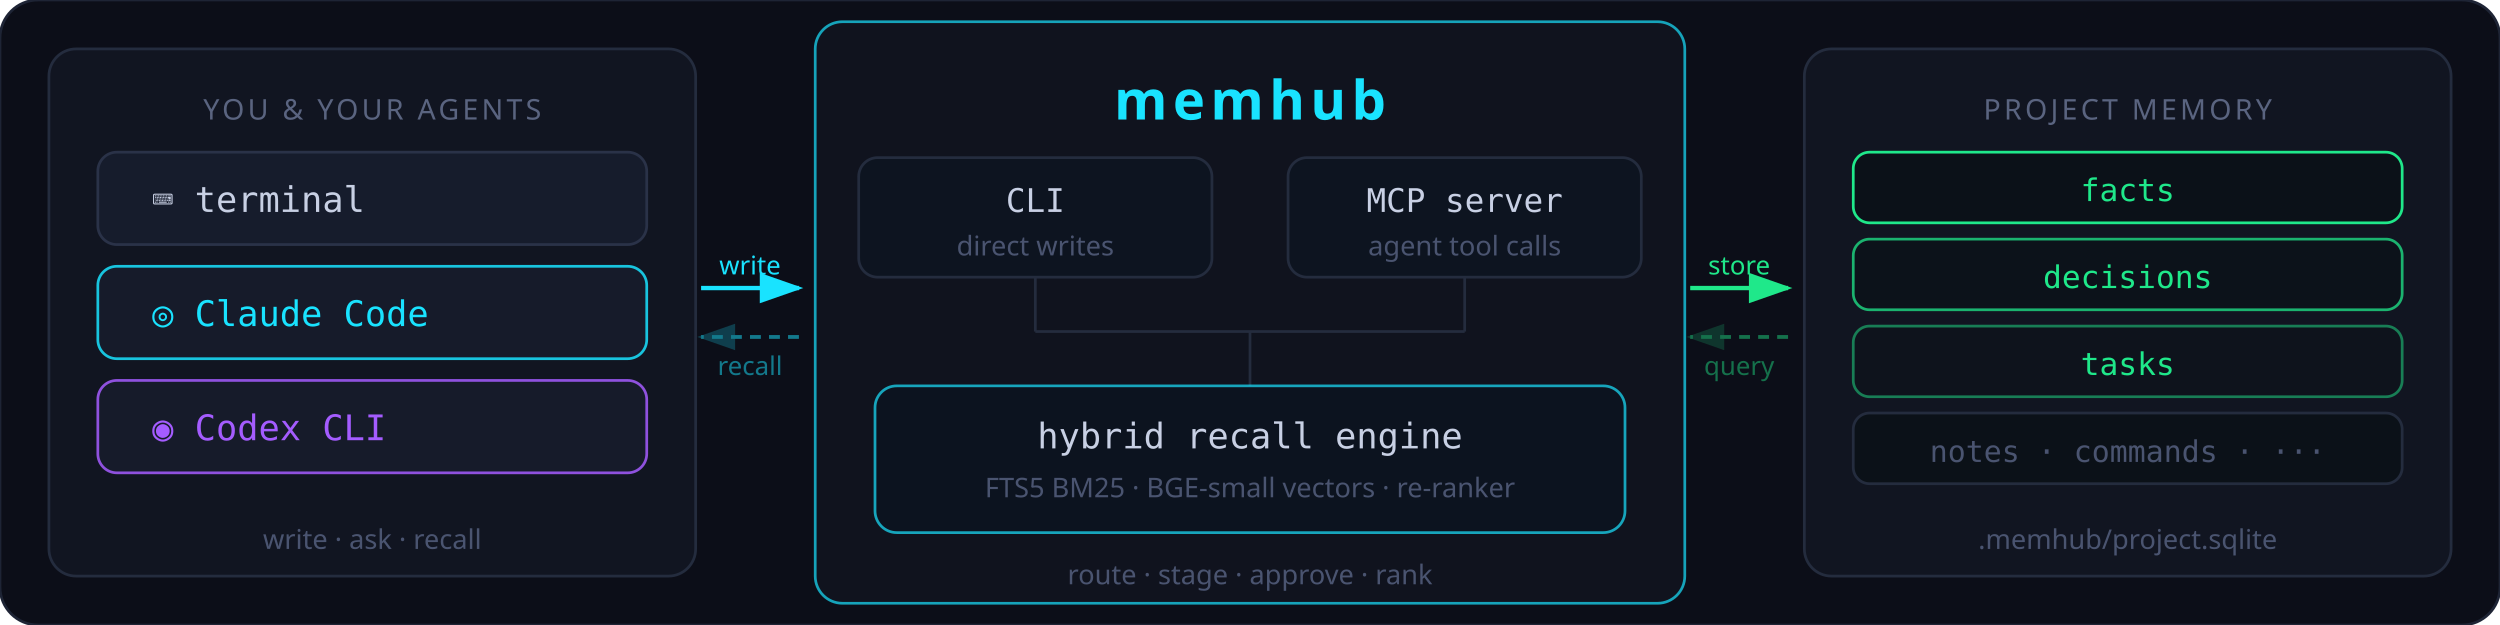
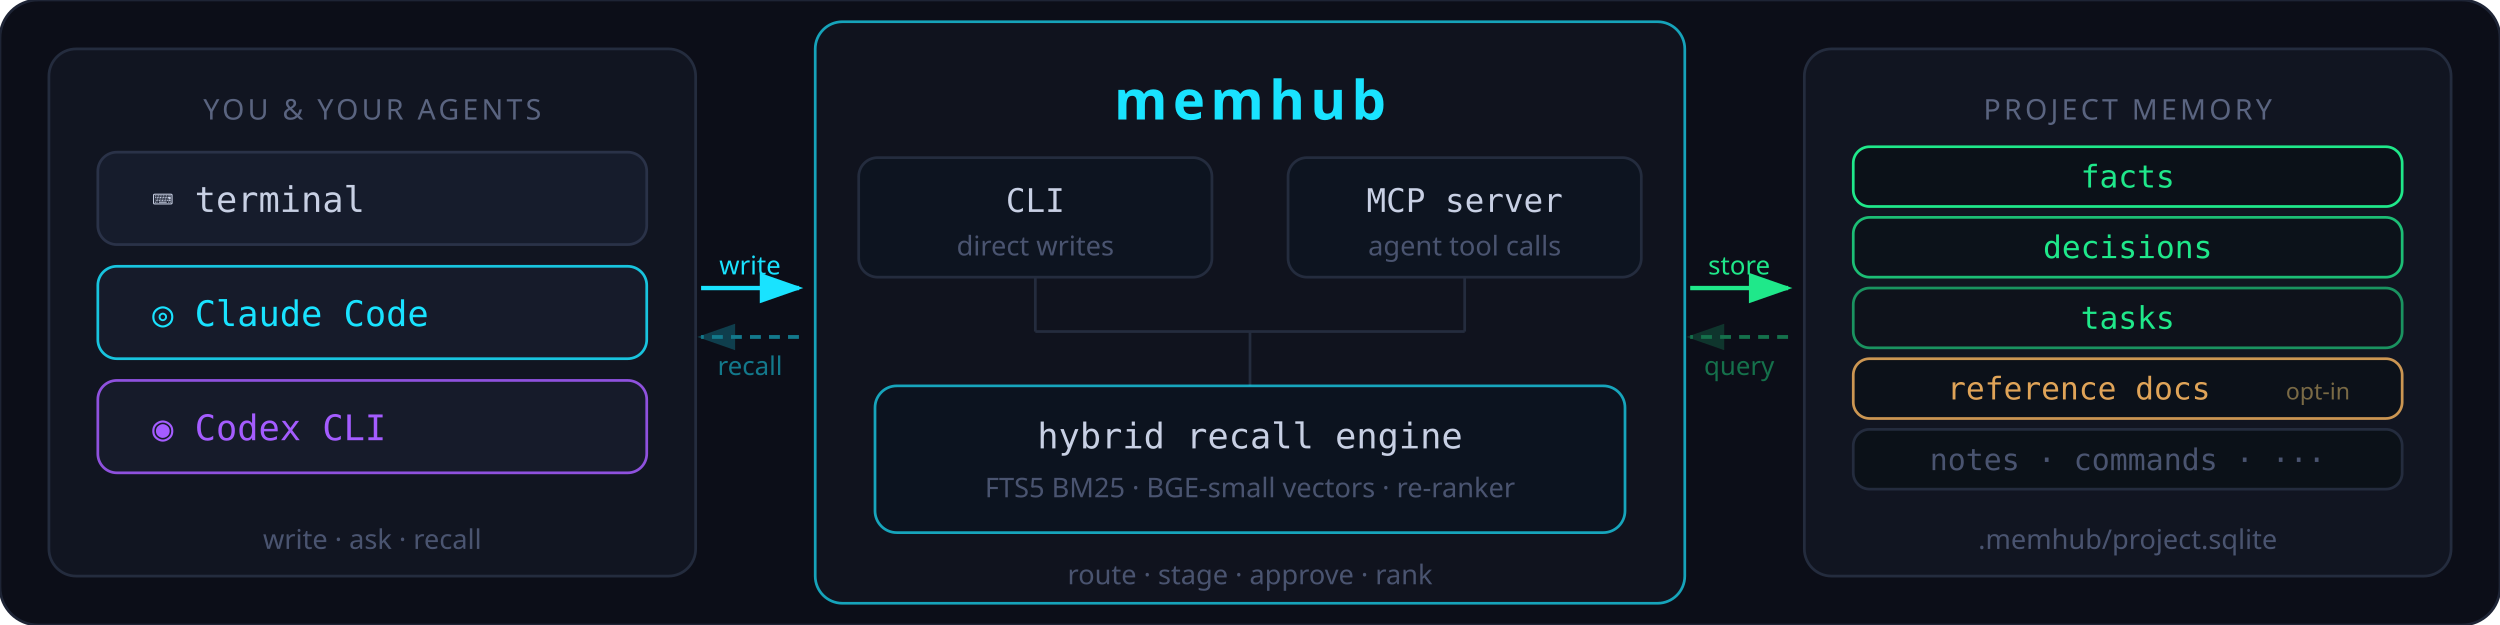
<svg xmlns="http://www.w3.org/2000/svg" viewBox="0 0 920 230" width="920" height="230" style="max-width:100%;display:block;">
  <defs>
    <marker id="ah-right" markerWidth="10" markerHeight="7" refX="9" refY="3.5" orient="auto">
      <polygon points="0 0, 10 3.5, 0 7" fill="#19e3ff" />
    </marker>
    <marker id="ah-right-dim" markerWidth="10" markerHeight="7" refX="9" refY="3.5" orient="auto">
      <polygon points="0 0, 10 3.5, 0 7" fill="#19e3ff" opacity="0.45" />
    </marker>
    <marker id="ah-right-green" markerWidth="10" markerHeight="7" refX="9" refY="3.5" orient="auto">
      <polygon points="0 0, 10 3.5, 0 7" fill="#1fe88a" />
    </marker>
    <marker id="ah-right-green-dim" markerWidth="10" markerHeight="7" refX="9" refY="3.5" orient="auto">
      <polygon points="0 0, 10 3.5, 0 7" fill="#1fe88a" opacity="0.4" />
    </marker>
  </defs>
  <rect width="920" height="230" rx="14" fill="#0c0e18" />
  <rect width="920" height="230" rx="14" fill="none" stroke="#1e2435" stroke-width="1" />
  <rect x="18" y="18" width="238" height="194" rx="10" fill="#111521" stroke="#242c3e" stroke-width="1" />
  <text x="137" y="44" text-anchor="middle" font-family="ui-sans-serif,system-ui,sans-serif" font-size="10.5" fill="#5a6480" letter-spacing="1.2">YOU &amp; YOUR AGENTS</text>
  <rect x="36" y="56" width="202" height="34" rx="7" fill="#161c2c" stroke="#2a3248" stroke-width="1" />
  <text x="56" y="78" font-family="ui-monospace,monospace" font-size="13" fill="#c8d0e4">⌨  terminal</text>
  <rect x="36" y="98" width="202" height="34" rx="7" fill="#161c2c" stroke="#19e3ff" stroke-width="1" opacity="0.85" />
  <text x="56" y="120" font-family="ui-monospace,monospace" font-size="13" fill="#19e3ff">◎  Claude Code</text>
  <rect x="36" y="140" width="202" height="34" rx="7" fill="#161c2c" stroke="#a45cff" stroke-width="1" opacity="0.85" />
  <text x="56" y="162" font-family="ui-monospace,monospace" font-size="13" fill="#a45cff">◉  Codex CLI</text>
  <text x="137" y="202" text-anchor="middle" font-family="ui-sans-serif,system-ui,sans-serif" font-size="10" fill="#4a5470">write · ask · recall</text>
  <line x1="258" y1="106" x2="294" y2="106" stroke="#19e3ff" stroke-width="1.6" marker-end="url(#ah-right)" />
  <text x="276" y="101" text-anchor="middle" font-family="ui-sans-serif,system-ui,sans-serif" font-size="9.5" fill="#19e3ff">write</text>
  <line x1="294" y1="124" x2="258" y2="124" stroke="#19e3ff" stroke-width="1.4" stroke-dasharray="4,3" opacity="0.5" marker-end="url(#ah-right-dim)" />
  <text x="276" y="138" text-anchor="middle" font-family="ui-sans-serif,system-ui,sans-serif" font-size="9.5" fill="#19e3ff" opacity="0.5">recall</text>
  <rect x="300" y="8" width="320" height="214" rx="10" fill="#111521" stroke="#19e3ff" stroke-width="1" opacity="0.7" />
  <text x="460" y="44" text-anchor="middle" font-family="ui-sans-serif,system-ui,sans-serif" font-size="20" font-weight="700" fill="#19e3ff" letter-spacing="2">memhub</text>
  <rect x="316" y="58" width="130" height="44" rx="7" fill="#0d1420" stroke="#242c3e" stroke-width="1" />
  <text x="381" y="78" text-anchor="middle" font-family="ui-monospace,monospace" font-size="12" fill="#c8d0e4">CLI</text>
  <text x="381" y="94" text-anchor="middle" font-family="ui-sans-serif,system-ui,sans-serif" font-size="10" fill="#4a5470">direct writes</text>
  <rect x="474" y="58" width="130" height="44" rx="7" fill="#0d1420" stroke="#242c3e" stroke-width="1" />
  <text x="539" y="78" text-anchor="middle" font-family="ui-monospace,monospace" font-size="12" fill="#c8d0e4">MCP server</text>
  <text x="539" y="94" text-anchor="middle" font-family="ui-sans-serif,system-ui,sans-serif" font-size="10" fill="#4a5470">agent tool calls</text>
  <line x1="381" y1="102" x2="381" y2="122" stroke="#242c3e" stroke-width="1" />
  <line x1="539" y1="102" x2="539" y2="122" stroke="#242c3e" stroke-width="1" />
  <line x1="381" y1="122" x2="539" y2="122" stroke="#242c3e" stroke-width="1" />
  <line x1="460" y1="122" x2="460" y2="142" stroke="#242c3e" stroke-width="1" />
  <rect x="322" y="142" width="276" height="54" rx="8" fill="#0a1220" stroke="#19e3ff" stroke-width="1" opacity="0.7" />
  <text x="460" y="165" text-anchor="middle" font-family="ui-monospace,monospace" font-size="13" fill="#c8d0e4">hybrid recall engine</text>
  <text x="460" y="183" text-anchor="middle" font-family="ui-sans-serif,system-ui,sans-serif" font-size="10" fill="#4a5470">FTS5 BM25 · BGE-small vectors · re-ranker</text>
  <text x="460" y="215" text-anchor="middle" font-family="ui-sans-serif,system-ui,sans-serif" font-size="10" fill="#4a5470">route · stage · approve · rank</text>
  <line x1="622" y1="106" x2="658" y2="106" stroke="#1fe88a" stroke-width="1.6" marker-end="url(#ah-right-green)" />
  <text x="640" y="101" text-anchor="middle" font-family="ui-sans-serif,system-ui,sans-serif" font-size="9.5" fill="#1fe88a">store</text>
  <line x1="658" y1="124" x2="622" y2="124" stroke="#1fe88a" stroke-width="1.4" stroke-dasharray="4,3" opacity="0.45" marker-end="url(#ah-right-green-dim)" />
  <text x="640" y="138" text-anchor="middle" font-family="ui-sans-serif,system-ui,sans-serif" font-size="9.5" fill="#1fe88a" opacity="0.45">query</text>
  <rect x="664" y="18" width="238" height="194" rx="10" fill="#111521" stroke="#242c3e" stroke-width="1" />
  <text x="783" y="44" text-anchor="middle" font-family="ui-sans-serif,system-ui,sans-serif" font-size="10.5" fill="#5a6480" letter-spacing="1.2">PROJECT MEMORY</text>
-   <rect x="682" y="56" width="202" height="26" rx="6" fill="#0b1118" stroke="#1fe88a" stroke-width="1" />
-   <text x="783" y="74" text-anchor="middle" font-family="ui-monospace,monospace" font-size="11.5" fill="#1fe88a">facts</text>
-   <rect x="682" y="88" width="202" height="26" rx="6" fill="#0b1118" stroke="#1fe88a" stroke-width="1" opacity="0.75" />
-   <text x="783" y="106" text-anchor="middle" font-family="ui-monospace,monospace" font-size="11.5" fill="#1fe88a">decisions</text>
-   <rect x="682" y="120" width="202" height="26" rx="6" fill="#0b1118" stroke="#1fe88a" stroke-width="1" opacity="0.5" />
-   <text x="783" y="138" text-anchor="middle" font-family="ui-monospace,monospace" font-size="11.5" fill="#1fe88a">tasks</text>
-   <rect x="682" y="152" width="202" height="26" rx="6" fill="#0b1118" stroke="#242c3e" stroke-width="1" />
-   <text x="783" y="170" text-anchor="middle" font-family="ui-monospace,monospace" font-size="11" fill="#4a5470">notes · commands · ···</text>
+   <rect x="682" y="54" width="202" height="22" rx="6" fill="#0b1118" stroke="#1fe88a" stroke-width="1" />
+   <text x="783" y="69" text-anchor="middle" font-family="ui-monospace,monospace" font-size="11.5" fill="#1fe88a">facts</text>
+   <rect x="682" y="80" width="202" height="22" rx="6" fill="#0b1118" stroke="#1fe88a" stroke-width="1" opacity="0.8" />
+   <text x="783" y="95" text-anchor="middle" font-family="ui-monospace,monospace" font-size="11.5" fill="#1fe88a">decisions</text>
+   <rect x="682" y="106" width="202" height="22" rx="6" fill="#0b1118" stroke="#1fe88a" stroke-width="1" opacity="0.6" />
+   <text x="783" y="121" text-anchor="middle" font-family="ui-monospace,monospace" font-size="11.5" fill="#1fe88a">tasks</text>
+   <rect x="682" y="132" width="202" height="22" rx="6" fill="#0b1118" stroke="#e0a458" stroke-width="1" opacity="0.9" />
+   <text x="765" y="147" text-anchor="middle" font-family="ui-monospace,monospace" font-size="11.5" fill="#e0a458">reference docs</text>
+   <text x="853" y="147" text-anchor="middle" font-family="ui-sans-serif,system-ui,sans-serif" font-size="8.5" fill="#7a6a45">opt-in</text>
+   <rect x="682" y="158" width="202" height="22" rx="6" fill="#0b1118" stroke="#242c3e" stroke-width="1" />
+   <text x="783" y="173" text-anchor="middle" font-family="ui-monospace,monospace" font-size="11" fill="#4a5470">notes · commands · ···</text>
  <text x="783" y="202" text-anchor="middle" font-family="ui-sans-serif,system-ui,sans-serif" font-size="10" fill="#4a5470">.memhub/project.sqlite</text>
</svg>
